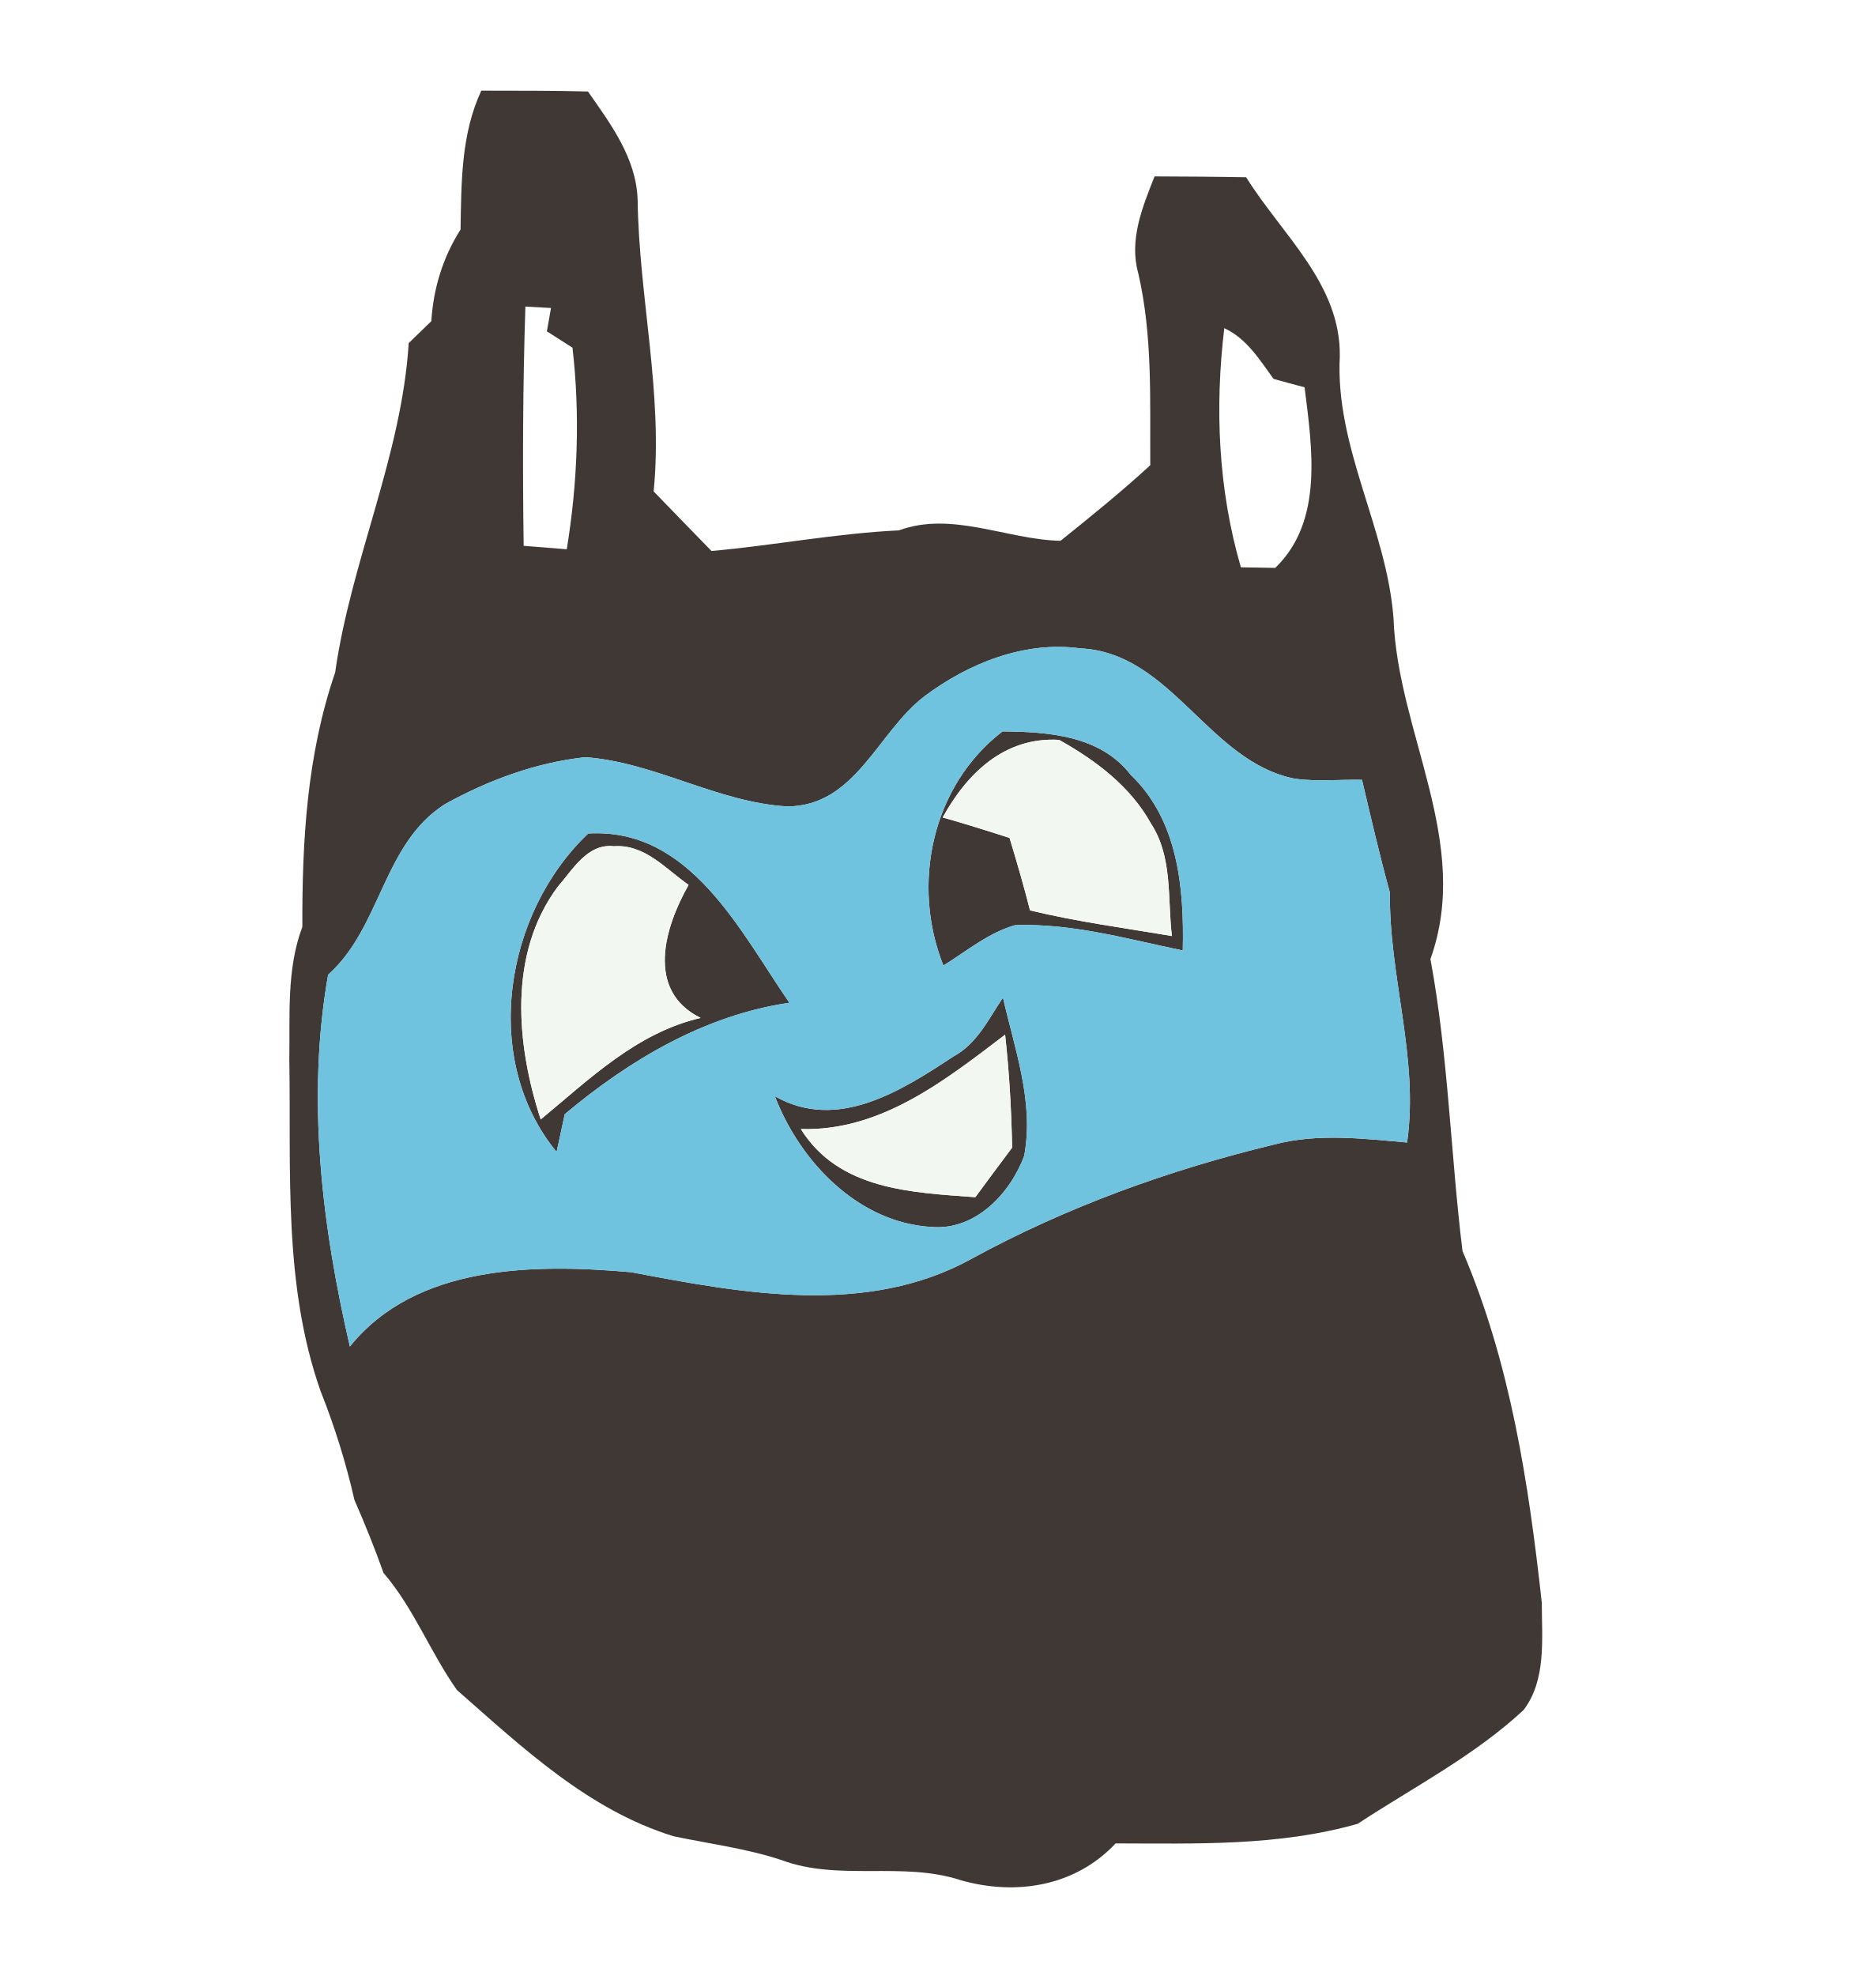
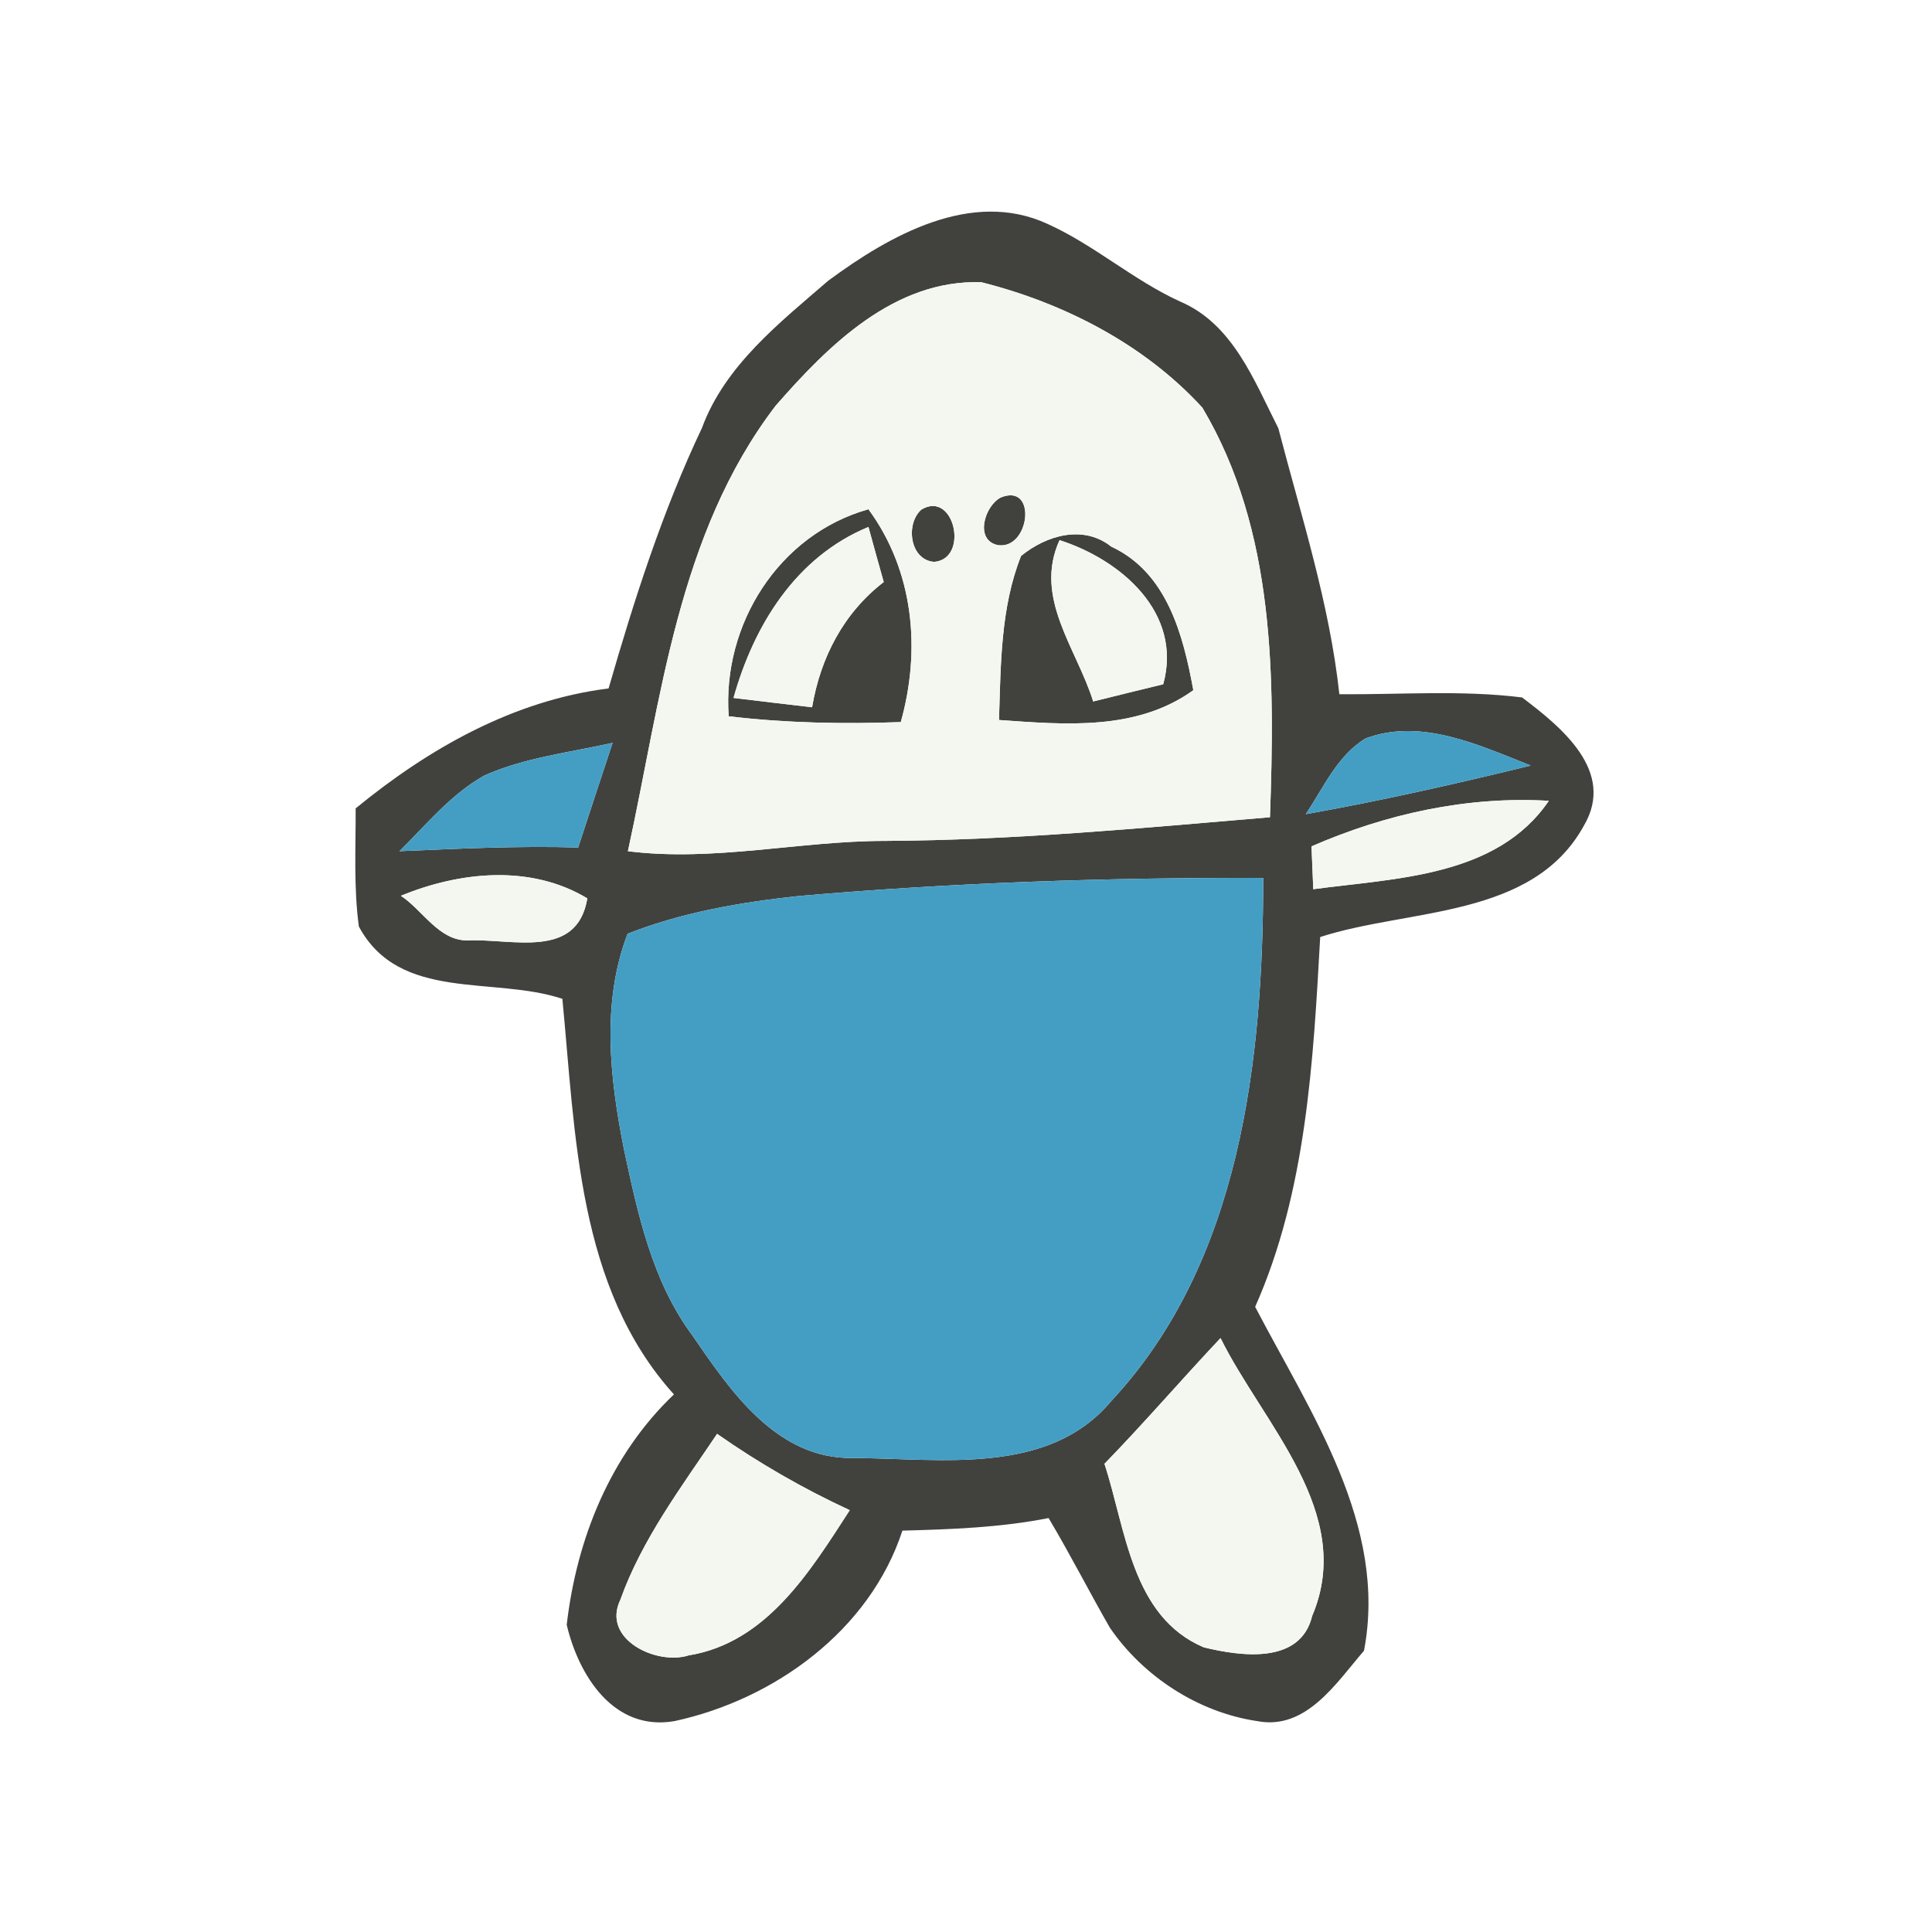
- <svg xmlns="http://www.w3.org/2000/svg" width="174.667" height="184" viewBox="0 0 131 138" overflow="hidden">
-   <g id="#403835ff">
-     <path d="M33.62 6.33C36.1 6.34 38.58 6.32 41.07 6.39 42.66 8.66 44.44 11.04 44.54 13.93 44.63 20.76 46.33 27.46 45.66 34.32 47 35.71 48.35 37.09 49.7 38.48 54.07 38.09 58.39 37.25 62.79 37.04 66.5 35.68 70.31 37.68 74.08 37.77 76.21 36.06 78.34 34.34 80.35 32.49 80.32 28 80.53 23.48 79.51 19.08 78.86 16.74 79.8 14.47 80.65 12.32 82.78 12.33 84.92 12.34 87.05 12.38 89.52 16.36 93.65 19.81 93.59 24.86 93.25 31.23 96.85 36.87 97.34 43.15 97.62 51.21 102.84 58.83 99.92 66.98 101.17 73.71 101.33 80.61 102.16 87.37 105.5 95.16 106.78 103.57 107.7 111.94 107.7 114.43 108.03 117.32 106.43 119.42 102.98 122.63 98.75 124.8 94.84 127.37 89.33 128.94 83.59 128.75 77.93 128.74 75.12 131.74 70.97 132.41 67.11 131.31 63.03 129.97 58.62 131.41 54.58 129.9 52.13 129.09 49.57 128.77 47.05 128.24 41.1 126.41 36.49 122.04 31.92 118.03 30.06 115.4 28.91 112.32 26.79 109.85 26.18 108.13 25.49 106.43 24.76 104.76 24.17 102.17 23.38 99.63 22.4 97.17 19.77 89.73 20.34 81.73 20.21 73.97 20.26 70.88 20.01 67.68 21.12 64.73 21.1 58.71 21.44 52.71 23.41 46.97 24.52 39.15 28.05 31.87 28.55 23.96 28.94 23.58 29.73 22.81 30.13 22.43 30.27 20.14 30.94 17.97 32.17 16.03 32.23 12.74 32.2 9.38 33.62 6.33M36.7 21.41C36.52 26.98 36.5 32.55 36.58 38.12 37.58 38.2 38.59 38.28 39.59 38.36 40.35 33.72 40.53 28.95 39.99 24.28 39.54 24 38.65 23.42 38.2 23.14 38.27 22.73 38.42 21.92 38.49 21.51L36.7 21.41M85.52 22.92C84.85 28.5 85.1 34.21 86.68 39.62 87.28 39.63 88.48 39.65 89.08 39.66 92.47 36.39 91.65 31.26 91.13 27.05 90.59 26.91 89.5 26.61 88.96 26.46 87.99 25.13 87.09 23.64 85.52 22.92M64.56 48.64C61.29 51.14 59.77 56.31 54.98 56.32 50.1 56.03 45.76 53.24 40.89 52.88 37.45 53.25 34.12 54.48 31.1 56.15 26.74 58.9 26.64 64.76 22.92 68.07 21.4 76.68 22.48 85.59 24.44 94.04 29.08 88.28 37.37 88.26 44.1 88.85 51.88 90.33 60.56 91.95 67.87 87.91 74.5 84.29 81.67 81.7 89.01 79.93 92.05 79.13 95.2 79.52 98.29 79.79 99.13 73.93 97.02 68.2 97.09 62.34 96.37 59.73 95.76 57.09 95.14 54.46 93.57 54.43 91.99 54.6 90.43 54.38 84.39 53.17 81.84 45.57 75.45 45.28 71.56 44.75 67.63 46.33 64.56 48.64Z" fill="#403835" />
-     <path d="M65.9 67.43C63.63 61.75 65.1 54.86 70.03 51.08 73.24 51.11 76.86 51.36 78.99 54.12 82.31 57.3 82.72 62.05 82.62 66.38 78.76 65.58 74.89 64.47 70.91 64.61 69.05 65.14 67.53 66.42 65.9 67.43M65.85 57.09C67.41 57.53 68.97 58.02 70.52 58.52 71.03 60.2 71.52 61.88 71.95 63.58 75.22 64.37 78.55 64.81 81.86 65.37 81.55 62.75 81.92 59.86 80.42 57.55 78.98 54.93 76.54 53.1 73.98 51.67 70.18 51.45 67.56 53.99 65.85 57.09Z" fill="#403835" />
-     <path d="M38.88 80.45C33.58 74 35.22 63.78 41.09 58.21 48.22 57.79 51.69 65.03 55.14 70.03 49.21 70.9 43.97 74.03 39.45 77.81 39.31 78.47 39.02 79.79 38.88 80.45M38.96 61.93C35.48 66.6 36.06 72.95 37.77 78.18 41.18 75.36 44.47 72.13 48.94 71.09 45.06 69.17 46.44 64.73 48.1 61.8 46.5 60.68 45.04 58.95 42.9 59.1 41.03 58.88 40.01 60.74 38.96 61.93Z" fill="#403835" />
-     <path d="M66.62 73.77C68.26 72.88 69.06 71.16 70.06 69.67 70.88 73.28 72.25 76.98 71.54 80.73 70.56 83.36 68.14 85.93 65.1 85.69 59.96 85.41 55.88 81.13 54.13 76.56 58.51 79.05 62.97 76.17 66.62 73.77M55.94 78.85C58.6 83.11 63.66 83.28 68.13 83.61 68.98 82.45 69.84 81.3 70.7 80.15 70.65 77.51 70.5 74.88 70.21 72.26 66.02 75.45 61.52 79.02 55.94 78.85Z" fill="#403835" />
+ <svg xmlns="http://www.w3.org/2000/svg" width="160" height="160" viewBox="0 0 120 120" overflow="hidden">
+   <g id="#41423eff">
+     <path d="M51.45 17.43C55.23 14.64 60.34 11.72 65.07 13.91 67.97 15.22 70.39 17.4 73.3 18.73 76.58 20.12 77.9 23.65 79.4 26.6 80.82 32.06 82.58 37.48 83.19 43.12 86.97 43.15 90.78 42.85 94.54 43.32 96.96 45.15 100.37 47.9 98.38 51.28 95.2 57.07 87.53 56.41 82 58.2 81.57 65.92 81.14 74.01 77.96 81.17 81.39 87.75 86.21 94.73 84.72 102.53 83 104.52 81.13 107.49 78.08 106.9 74.44 106.36 71.01 104.14 68.93 101.09 67.64 98.84 66.46 96.52 65.13 94.29 62.14 94.88 59.09 94.99 56.05 95.07 54.02 101.28 48.09 105.56 41.9 106.9 38.13 107.56 35.95 104.09 35.2 100.92 35.82 95.57 37.91 90.37 41.86 86.61 35.85 79.95 35.75 70.48 34.93 62.04 30.65 60.61 24.82 62.25 22.29 57.55 21.96 55.12 22.1 52.65 22.09 50.21 26.63 46.49 31.89 43.5 37.8 42.76 39.39 37.25 41.14 31.77 43.6 26.58 45.03 22.7 48.42 20.05 51.45 17.43M48.17 25.21C42.09 33.17 41.07 43.41 39 52.87 44.33 53.54 49.65 52.23 54.98 52.23 62.97 52.19 70.92 51.43 78.88 50.76 79.18 42.14 79.23 32.97 74.68 25.32 71.07 21.38 66.08 18.82 60.95 17.53 55.56 17.35 51.45 21.45 48.17 25.21M84.83 45.86C83.06 46.92 82.21 48.93 81.1 50.57 85.79 49.74 90.44 48.68 95.08 47.55 91.87 46.29 88.3 44.58 84.83 45.86M30.08 48.17C28 49.34 26.48 51.22 24.81 52.87 28.5 52.71 32.21 52.53 35.91 52.64 36.62 50.47 37.33 48.31 38.05 46.14 35.38 46.74 32.6 47.05 30.08 48.17M81.46 52.57C81.49 53.23 81.54 54.57 81.57 55.23 86.68 54.54 92.97 54.48 96.2 49.74 91.13 49.44 86.09 50.55 81.46 52.57M24.9 55.64C26.26 56.53 27.26 58.44 29.05 58.41 31.84 58.29 35.84 59.62 36.48 55.8 32.96 53.68 28.56 54.13 24.9 55.64M49.54 55.66C45.96 56.05 42.34 56.67 38.98 58 37.34 62.28 37.88 66.97 38.75 71.36 39.61 75.38 40.5 79.57 43 82.94 45.39 86.42 48.24 90.64 52.99 90.56 58.41 90.58 65.12 91.7 69.03 87.01 77.07 78.39 78.46 65.8 78.46 54.53 68.81 54.5 59.16 54.82 49.54 55.66M68.6 90.92C69.93 94.96 70.27 100.41 74.77 102.32 77.08 102.88 80.77 103.4 81.5 100.37 84.22 93.98 78.44 88.44 75.81 83.11 73.38 85.69 71.07 88.38 68.6 90.92M38.53 99.37C37.35 101.82 40.78 103.45 42.77 102.82 47.63 102.03 50.33 97.58 52.78 93.8 49.9 92.47 47.14 90.88 44.54 89.06 42.33 92.35 39.87 95.61 38.53 99.37Z" fill="#41423E" />
+     <path d="M57.23 31.65C59.28 30.42 60.22 34.72 58.02 34.9 56.5 34.78 56.23 32.53 57.23 31.65Z" fill="#41423E" />
+     <path d="M62.16 30.9C64.44 29.97 63.97 34.14 61.99 33.86 60.5 33.56 61.16 31.41 62.16 30.9Z" fill="#41423E" />
+     <path d="M45.26 44.49C44.85 38.8 48.36 33.2 53.94 31.63 56.76 35.47 57.21 40.35 55.95 44.85 52.38 44.98 48.81 44.91 45.26 44.49M45.56 43.35C47.19 43.55 48.81 43.74 50.44 43.93 50.96 40.85 52.39 38.08 54.89 36.15 54.57 35.01 54.25 33.87 53.94 32.73 49.44 34.59 46.83 38.82 45.56 43.35Z" fill="#41423E" />
+     <path d="M63.42 34.53C64.99 33.25 67.28 32.57 69.02 33.95 72.49 35.56 73.49 39.44 74.12 42.87 70.59 45.41 66.15 45.01 62.05 44.72 62.16 41.31 62.14 37.75 63.42 34.53M65.81 33.55C64.18 37.13 66.87 40.26 67.9 43.57 69.35 43.21 70.8 42.85 72.25 42.5 73.47 38.06 69.62 34.77 65.81 33.55Z" fill="#41423E" />
  </g>
-   <g id="#6fc3dfff">
-     <path d="M64.56 48.64C67.63 46.33 71.56 44.75 75.45 45.28 81.84 45.57 84.39 53.17 90.43 54.38 91.99 54.6 93.57 54.43 95.14 54.46 95.76 57.09 96.37 59.73 97.09 62.34 97.02 68.2 99.13 73.93 98.29 79.79 95.2 79.52 92.05 79.13 89.01 79.93 81.67 81.7 74.5 84.29 67.87 87.91 60.56 91.95 51.88 90.33 44.1 88.85 37.37 88.26 29.08 88.28 24.44 94.04 22.48 85.59 21.4 76.68 22.92 68.07 26.64 64.76 26.74 58.9 31.1 56.15 34.12 54.48 37.45 53.25 40.89 52.88 45.76 53.24 50.1 56.03 54.98 56.32 59.77 56.31 61.29 51.14 64.56 48.64M65.9 67.43C67.53 66.42 69.05 65.14 70.91 64.61 74.89 64.47 78.76 65.58 82.62 66.38 82.72 62.05 82.31 57.3 78.99 54.12 76.86 51.36 73.24 51.11 70.03 51.08 65.1 54.86 63.63 61.75 65.9 67.43M38.88 80.45C39.02 79.79 39.31 78.47 39.45 77.81 43.97 74.03 49.21 70.9 55.14 70.03 51.69 65.03 48.22 57.79 41.09 58.21 35.22 63.78 33.58 74 38.88 80.45M66.62 73.77C62.97 76.17 58.51 79.05 54.13 76.56 55.88 81.13 59.96 85.41 65.1 85.69 68.14 85.93 70.56 83.36 71.54 80.73 72.25 76.98 70.88 73.28 70.06 69.67 69.06 71.16 68.26 72.88 66.62 73.77Z" fill="#6FC3DF" />
+   <g id="#f3f7f0ff">
+     <path d="M48.17 25.21C51.45 21.45 55.56 17.35 60.95 17.53 66.08 18.82 71.07 21.38 74.68 25.32 79.23 32.97 79.18 42.14 78.88 50.76 70.92 51.43 62.97 52.19 54.98 52.23 49.65 52.23 44.33 53.54 39 52.87 41.07 43.41 42.09 33.17 48.17 25.21M57.23 31.65C56.23 32.53 56.5 34.78 58.02 34.9 60.22 34.72 59.28 30.42 57.23 31.65M62.16 30.9C61.16 31.41 60.5 33.56 61.99 33.86 63.97 34.14 64.44 29.97 62.16 30.9M45.26 44.49C48.81 44.91 52.38 44.98 55.95 44.85 57.21 40.35 56.76 35.47 53.94 31.63 48.36 33.2 44.85 38.8 45.26 44.49M63.42 34.53C62.14 37.75 62.16 41.31 62.05 44.72 66.15 45.01 70.59 45.41 74.12 42.87 73.49 39.44 72.49 35.56 69.02 33.95 67.28 32.57 64.99 33.25 63.42 34.53Z" fill="#F3F7F0" />
+     <path d="M45.56 43.35C46.83 38.82 49.44 34.59 53.94 32.73 54.25 33.87 54.57 35.01 54.89 36.15 52.39 38.08 50.96 40.85 50.44 43.93 48.81 43.74 47.19 43.55 45.56 43.35Z" fill="#F3F7F0" />
+     <path d="M65.81 33.55C69.62 34.77 73.47 38.06 72.25 42.5 70.8 42.85 69.35 43.21 67.9 43.57 66.87 40.26 64.18 37.13 65.81 33.55Z" fill="#F3F7F0" />
+     <path d="M81.46 52.57C86.09 50.55 91.13 49.44 96.2 49.74 92.97 54.48 86.68 54.54 81.57 55.23 81.54 54.57 81.49 53.23 81.46 52.57Z" fill="#F3F7F0" />
+     <path d="M24.9 55.64C28.56 54.13 32.96 53.68 36.48 55.8 35.84 59.62 31.84 58.29 29.05 58.41 27.26 58.44 26.26 56.53 24.9 55.64Z" fill="#F3F7F0" />
+     <path d="M68.6 90.92C71.07 88.38 73.38 85.69 75.81 83.11 78.44 88.44 84.22 93.98 81.5 100.37 80.77 103.4 77.08 102.88 74.77 102.32 70.27 100.41 69.93 94.96 68.6 90.92Z" fill="#F3F7F0" />
+     <path d="M38.53 99.37C39.87 95.61 42.33 92.35 44.54 89.06 47.14 90.88 49.9 92.47 52.78 93.8 50.33 97.58 47.63 102.03 42.77 102.82 40.78 103.45 37.35 101.82 38.53 99.37Z" fill="#F3F7F0" />
  </g>
-   <g id="#f2f8f1ff">
-     <path d="M65.85 57.09C67.56 53.99 70.18 51.45 73.98 51.67 76.54 53.1 78.98 54.93 80.42 57.55 81.92 59.86 81.55 62.75 81.86 65.37 78.55 64.81 75.22 64.37 71.95 63.58 71.52 61.88 71.03 60.2 70.52 58.52 68.97 58.02 67.41 57.53 65.85 57.09Z" fill="#F2F8F1" />
-     <path d="M38.96 61.93C40.01 60.74 41.03 58.88 42.9 59.1 45.04 58.95 46.5 60.68 48.1 61.8 46.44 64.73 45.06 69.17 48.94 71.09 44.47 72.13 41.18 75.36 37.77 78.18 36.06 72.95 35.48 66.6 38.96 61.93Z" fill="#F2F8F1" />
-     <path d="M55.94 78.85C61.52 79.02 66.02 75.45 70.21 72.26 70.5 74.88 70.65 77.51 70.7 80.15 69.84 81.3 68.98 82.45 68.13 83.61 63.66 83.28 58.6 83.11 55.94 78.85Z" fill="#F2F8F1" />
+   <g id="#449ec4ff">
+     <path d="M84.83 45.86C88.3 44.58 91.87 46.29 95.08 47.55 90.44 48.68 85.79 49.74 81.1 50.57 82.21 48.93 83.06 46.92 84.83 45.86Z" fill="#449EC4" />
+     <path d="M30.08 48.17C32.6 47.05 35.38 46.74 38.05 46.14 37.33 48.31 36.62 50.47 35.91 52.64 32.21 52.53 28.5 52.71 24.81 52.87 26.48 51.22 28 49.34 30.08 48.17Z" fill="#449EC4" />
+     <path d="M49.54 55.66C59.16 54.82 68.81 54.5 78.46 54.53 78.46 65.8 77.07 78.39 69.03 87.01 65.12 91.7 58.41 90.58 52.99 90.56 48.24 90.64 45.39 86.42 43 82.94 40.5 79.57 39.61 75.38 38.75 71.36 37.88 66.97 37.34 62.28 38.98 58 42.34 56.67 45.96 56.05 49.54 55.66Z" fill="#449EC4" />
  </g>
</svg>
